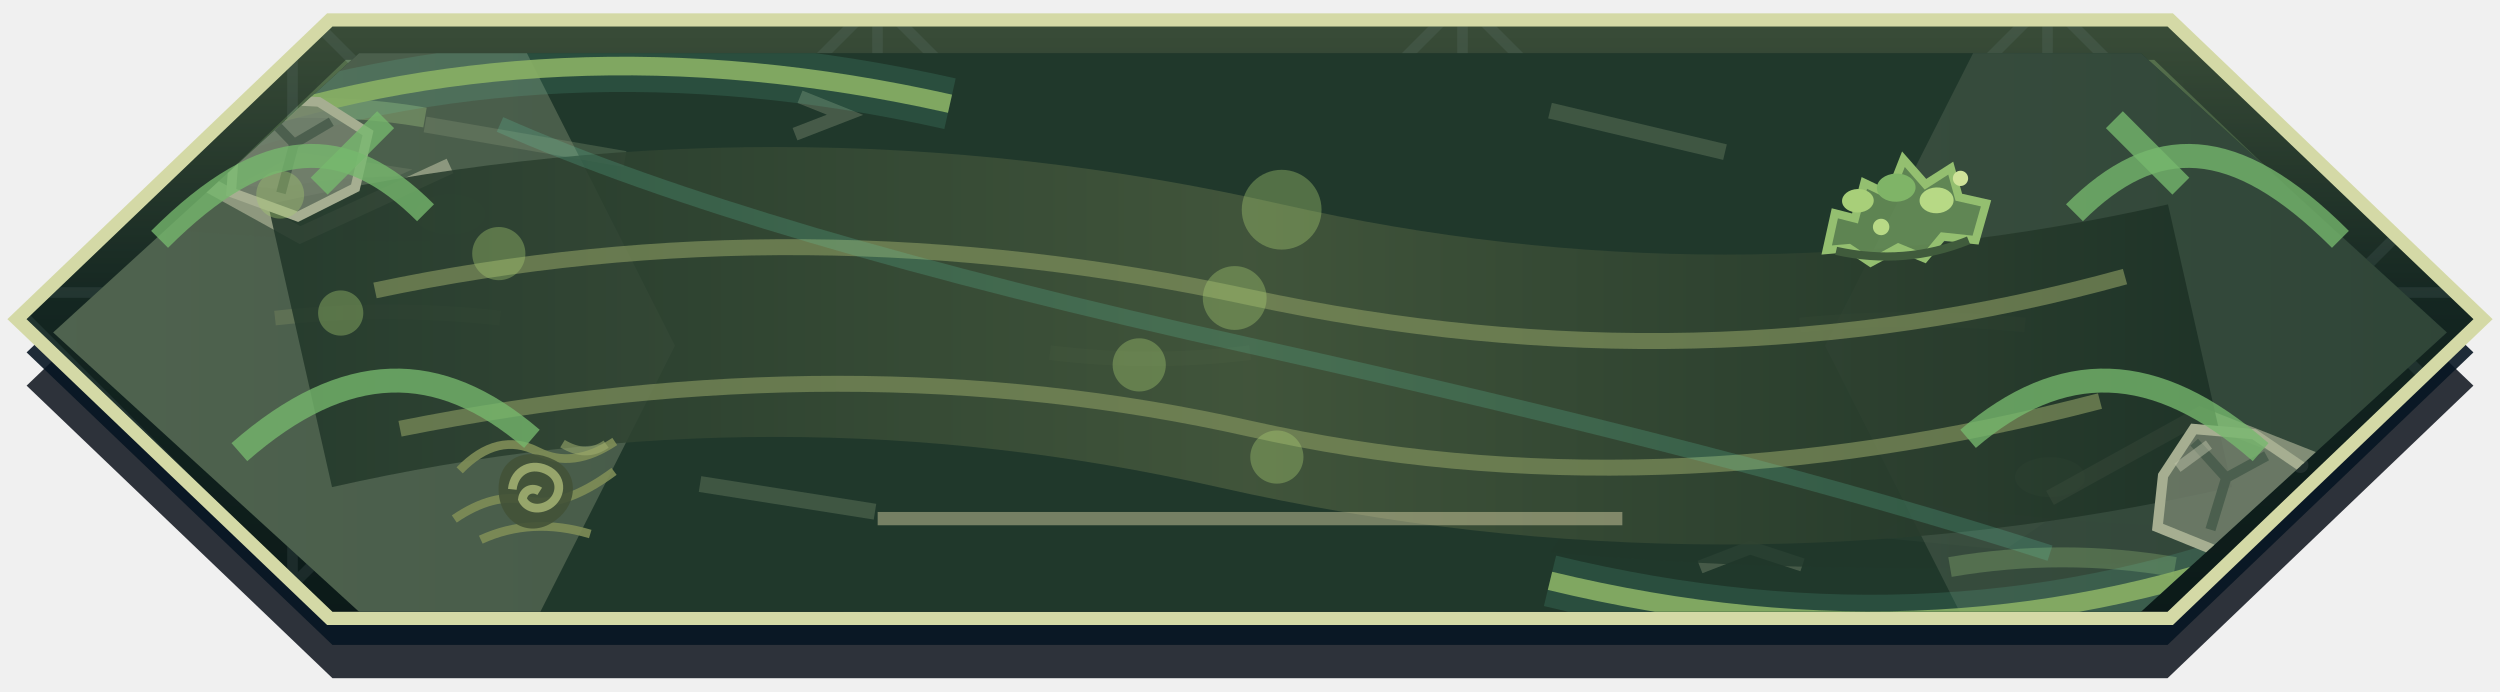
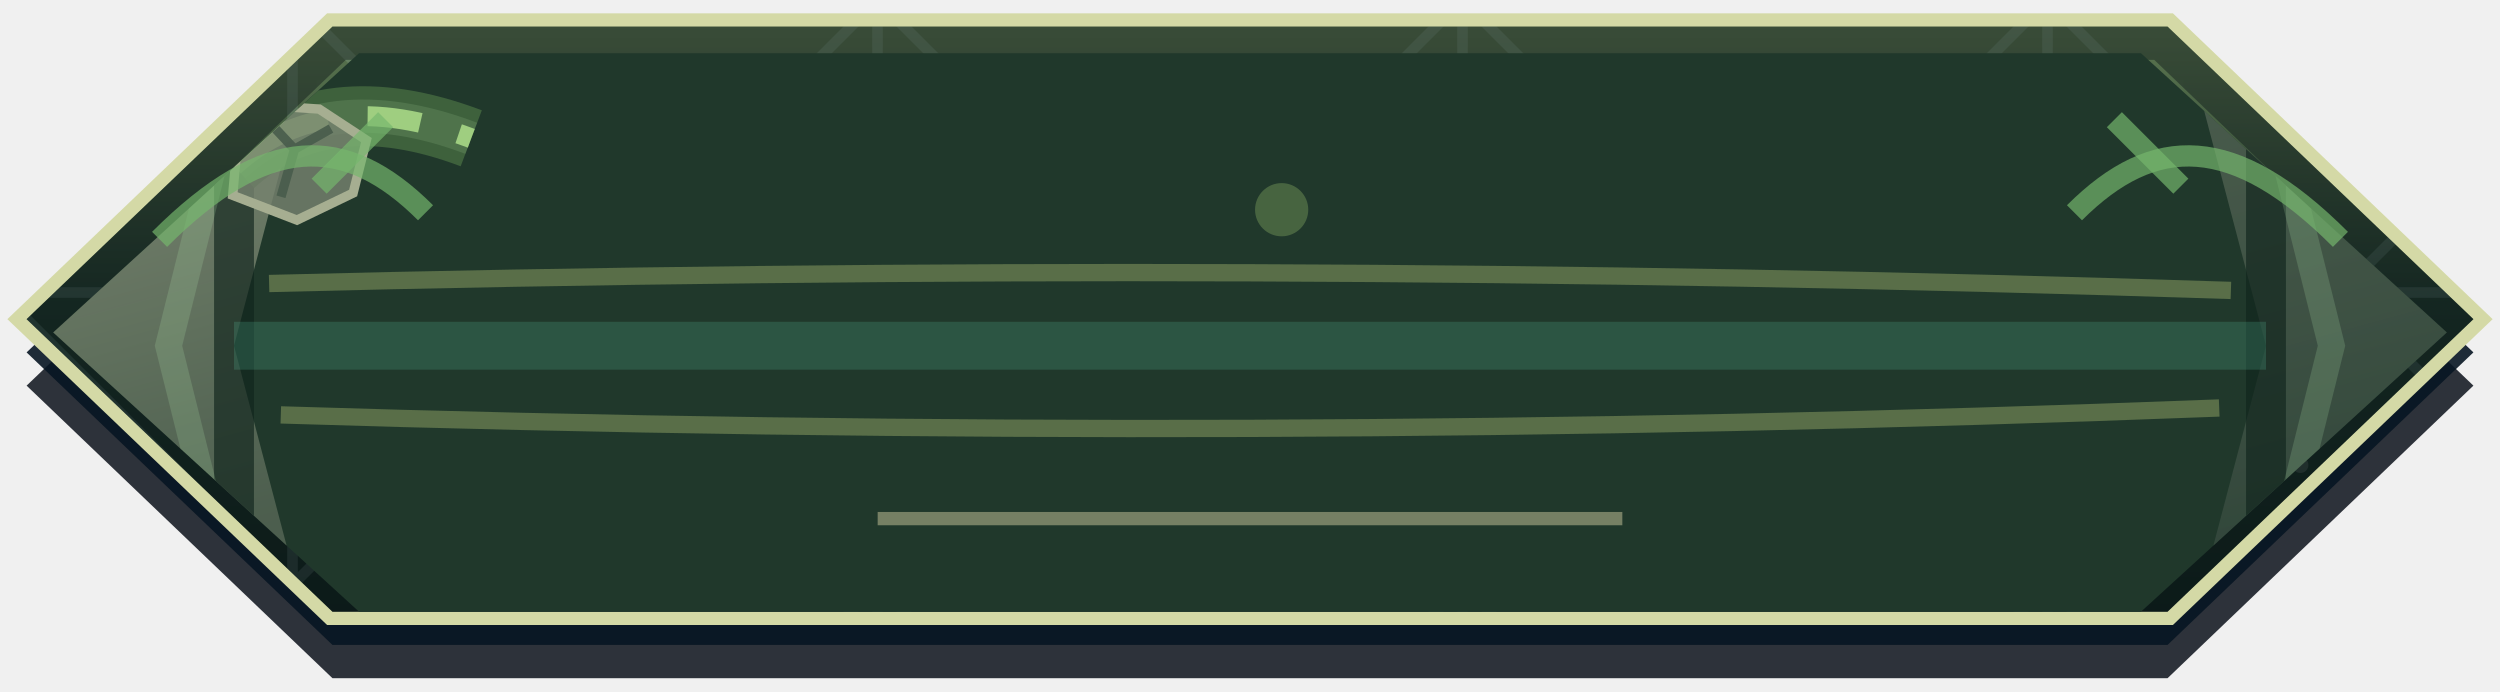
<svg xmlns="http://www.w3.org/2000/svg" width="376" height="104" viewBox="0 0 188 52" role="img" aria-label="M7 secondary-hex-button normal" data-style="m11-enchanted-forest@0.1.0" data-geometry-shape="wide-hexagon" data-corner-radius="2" data-end-cap-depth="23">
  <defs>
    <linearGradient id="m11-secondary-hex-button-188x52-normal-plate" x1="0" y1="0" x2="0" y2="1">
      <stop offset="0" stop-color="#5C7650" />
      <stop offset=".48" stop-color="#20382B" />
      <stop offset="1" stop-color="#13251E" />
    </linearGradient>
    <linearGradient id="m11-secondary-hex-button-188x52-normal-primary" x1="0" y1="0" x2="0" y2="1">
      <stop offset="0" stop-color="#F1E8C8" />
      <stop offset=".45" stop-color="#66D9B2" />
      <stop offset="1" stop-color="#2A856F" />
    </linearGradient>
    <linearGradient id="m11-secondary-hex-button-188x52-normal-energy" x1="0" y1="0" x2="1" y2="0">
      <stop offset="0" stop-color="#B8E0A5" stop-opacity="0" />
      <stop offset=".5" stop-color="#B8E0A5" stop-opacity=".86" />
      <stop offset="1" stop-color="#B8E0A5" stop-opacity="0" />
    </linearGradient>
    <pattern id="m11-secondary-hex-button-188x52-normal-grain" width="28" height="28" patternUnits="userSpaceOnUse">
      <circle cx="5" cy="7" r=".6" fill="#FFFFFF" fill-opacity=".12" />
      <circle cx="20" cy="15" r=".45" fill="#061321" fill-opacity=".2" />
    </pattern>
    <pattern id="m11-secondary-hex-button-188x52-normal-plate-pattern" width="44" height="44" patternUnits="userSpaceOnUse">
      <path d="M0 22H44M22 0V44M0 22L22 0 44 22 22 44Z" fill="none" stroke="#D8FBFF" stroke-opacity=".12" stroke-width=".8" />
    </pattern>
    <mask id="m11-secondary-hex-button-188x52-normal-mask">
      <path d="M25 2H163L186 24L163 46H25L2 24Z" fill="white" />
    </mask>
  </defs>
  <g opacity="1">
    <g id="m11-secondary-hex-button-188x52-normal-outer-shadow" data-layer="outer-shadow" transform="translate(0 5)">
      <path d="M25 2H163L186 24L163 46H25L2 24Z" fill="#020812" opacity=".82" />
    </g>
    <g id="m11-secondary-hex-button-188x52-normal-connected-depth" data-layer="connected-depth" transform="translate(0 2.5)">
      <path d="M25 2H163L186 24L163 46H25L2 24Z" fill="#071522" opacity=".9" />
    </g>
    <g id="m11-secondary-hex-button-188x52-normal-outer-frame" data-layer="outer-frame">
      <path d="M25 2H163L186 24L163 46H25L2 24Z" fill="#071421" stroke="#D4D9A6" stroke-width="2" stroke-linejoin="miter" />
    </g>
    <g id="m11-secondary-hex-button-188x52-normal-inner-plate-fill" data-layer="inner-plate-fill">
      <path d="M25 2H163L186 24L163 46H25L2 24Z" fill="url(#m11-secondary-hex-button-188x52-normal-plate)" />
    </g>
    <g id="m11-secondary-hex-button-188x52-normal-surface-grain" data-layer="surface-grain" data-material-source="m8-ice-grain" mask="url(#m11-secondary-hex-button-188x52-normal-mask)">
      <rect width="188" height="52" fill="url(#m11-secondary-hex-button-188x52-normal-grain)" />
    </g>
    <g id="m11-secondary-hex-button-188x52-normal-surface-pattern" data-layer="surface-pattern" data-material-source="m8-crystal-facet-pattern" mask="url(#m11-secondary-hex-button-188x52-normal-mask)">
      <rect width="188" height="52" fill="url(#m11-secondary-hex-button-188x52-normal-plate-pattern)" />
    </g>
    <g id="m11-secondary-hex-button-188x52-normal-side-bevel-shade" data-layer="side-bevel-shade" mask="url(#m11-secondary-hex-button-188x52-normal-mask)">
      <path d="M25 2H163L186 24L163 46H25L2 24Z" fill="none" stroke="#020812" stroke-opacity=".38" stroke-width="5" />
    </g>
    <g id="m11-secondary-hex-button-188x52-normal-top-bevel-highlight" data-layer="top-bevel-highlight" mask="url(#m11-secondary-hex-button-188x52-normal-mask)">
      <path d="M33 8H155" stroke="#FFFFFF" stroke-opacity=".55" stroke-width="3" stroke-linecap="square" />
    </g>
    <g id="m11-secondary-hex-button-188x52-normal-cold-edge-accent" data-layer="cold-edge-accent" data-material-source="m8-cold-edge-accent" mask="url(#m11-secondary-hex-button-188x52-normal-mask)">
      <rect x="23" y="6" width="142" height="8" fill="url(#m11-secondary-hex-button-188x52-normal-energy)" />
    </g>
    <g id="m11-secondary-hex-button-188x52-normal-ornament-decal" data-layer="ornament-decal" data-material-source="m7-ornament-marks" mask="url(#m11-secondary-hex-button-188x52-normal-mask)">
      <path d="M31 39h16M141 39h16" stroke="#E6FCFF" stroke-opacity=".5" stroke-width="2" />
    </g>
    <g id="m11-secondary-hex-button-material-stack" data-layer="forest-material-stack" data-material-families="weathered-stone,dark-wood,moss-lichen">
      <path d="M27 4H161L184 25L161 46H27L4 25Z" fill="#20382B" />
    </g>
-     <g id="m11-secondary-hex-button-material-detail" data-layer="forest-material-detail" data-material-channels="stone-chips,wood-grain,moss-mask" data-detail-scale="component">
-       <path d="M31.96 9.36l15.04 2.6M116.56 8.32l13.16 3.12M52.64 36.4l13.16 2.08" stroke="#6B8063" stroke-width="1.2" stroke-opacity=".72" />
-     </g>
-     <g id="m11-secondary-hex-button-material-face-depth" data-layer="forest-material-face-depth" data-material-source="shared-face-geometry">
-       <clipPath id="m11-secondary-hex-button-face-clip">
+     <g id="m11-secondary-hex-button-integrated-material-regions" data-layer="forest-integrated-material-regions" data-integration="construction-profile-connected" data-variation-seed="51731" data-density-class="secondary-hex-button" data-cluster-budget="1" data-speckle-budget="1" data-ornament-budget="2" data-profile-stages="3" data-state-contract="stable-living-presence" data-state="normal">
+       <defs>
+         <linearGradient id="m11-secondary-hex-button-stone-construction-depth" x2="1" y2="1">
+           <stop stop-color="#BAC0A1" stop-opacity=".76" />
+           <stop offset=".42" stop-color="#697765" stop-opacity=".72" />
+           <stop offset="1" stop-color="#263C33" stop-opacity=".92" />
+         </linearGradient>
+         <linearGradient id="m11-secondary-hex-button-wood-construction-depth" x2=".8" y2=".2">
+           <stop stop-color="#172B21" />
+           <stop offset=".45" stop-color="#4A5B3D" />
+           <stop offset=".7" stop-color="#293C2C" />
+           <stop offset="1" stop-color="#12251C" />
+         </linearGradient>
+       </defs>
+       <clipPath id="m11-secondary-hex-button-construction-clip">
        <path d="M27 4H161L184 25L161 46H27L4 25Z" />
      </clipPath>
-       <g clip-path="url(#m11-secondary-hex-button-face-clip)">
-         <g data-layer="forest-weathered-stone">
-           <path d="M22.56 11.44l8.46 1.3 -4.7 2.08 -8.46 -0.936ZM144.76 37.96l9.4 1.04 -3.384 2.34 -9.776 -0.936Z" fill="#7C8D70" fill-opacity=".45" />
-           <path d="M60.16 7.28l3.384 1.352 -3.76 1.456M127.84 42.64l3.76 -1.456 3.948 1.3" fill="none" stroke="#9BA687" stroke-width="1" stroke-opacity=".55" />
+       <g clip-path="url(#m11-secondary-hex-button-construction-clip)">
+         <g data-layer="forest-wood-surface-region" data-material-family="wood" data-growth-vector="horizontal-action" data-construction-profile="growth-vector-body,tapered-relief,masked-termination">
+           <path data-layer="forest-wood-growth-body" d="M17.597 26H170.403" stroke="url(#m11-secondary-hex-button-wood-construction-depth)" stroke-width="32.2" stroke-linecap="round" />
+           <path data-layer="forest-wood-relief-bands" d="M20.236 21.32Q94 19.447 167.764 21.84M21.116 31.2Q94 33.487 166.884 30.68" fill="none" stroke="#8A9C61" stroke-width="1.3" stroke-opacity="0.54" />
        </g>
-         <g data-layer="forest-dark-wood-grain">
-           <path d="M20.68 23.92q8.46 -0.936 16.92 0M78.96 26.52q7.52 0.936 15.04 0M135.36 24.44q8.46 -0.832 16.92 0" fill="none" stroke="#72854C" stroke-width="1.1" stroke-opacity=".62" />
+         <g data-layer="forest-stone-surface-region" data-material-family="stone" data-construction-profile="structural-end-plate,contact-occlusion,light-facing-bevel">
+           <path d="M0 0H24.44L17.597 26 24.44 52H0ZM188 0H163.56L170.403 26 163.56 52H188Z" fill="url(#m11-secondary-hex-button-stone-construction-depth)" fill-opacity="0.86" />
+           <path data-layer="forest-stone-contact-occlusion" d="M17.597 9.36V42.64M170.403 9.36V42.64" stroke="#10241C" stroke-width="3" stroke-opacity=".65" />
+           <path data-layer="forest-stone-light-facing-bevel" d="M0 1H24.44M163.56 1H188" stroke="#D9D9B2" stroke-width="1.5" stroke-opacity="0.42" />
        </g>
-         <g data-layer="forest-moss-growth-mask" fill="#9BCB78" fill-opacity=".48">
-           <ellipse cx="33.84" cy="16.12" rx="2.632" ry="1.5" />
-           <ellipse cx="154.16" cy="35.88" rx="2.632" ry="1.5" />
+         <g data-layer="forest-moss-surface-region" data-material-family="moss" data-substrate="stone-wood-end-seam" data-construction-profile="anchored-substrate,irregular-transition,receiver-tint">
+           <path data-layer="forest-moss-substrate" d="M17.597 12.48Q24.44 6.24 35.438 10.4" fill="none" stroke="#3E613C" stroke-width="4.5" />
+           <path data-layer="forest-moss-coverage-transition" d="M17.597 12.48Q24.44 6.24 35.438 10.4" fill="none" stroke="#9AC979" stroke-width="1.5" stroke-dasharray="8 3 4 3" />
+         </g>
+         <g data-layer="forest-living-light-surface-response" data-material-family="living-light" data-light-response="state-bound-material-receivers" data-receiver-opacity="0.18" data-edge-opacity="0.18">
+           <path data-layer="forest-wood-light-receiver" d="M17.597 26H170.403" fill="none" stroke="#66D9B2" stroke-width="3.6" stroke-opacity="0.18" />
+           <path data-layer="forest-edge-light-receiver" d="M17.597 6.24L12.67 26 17.597 45.76M170.403 6.24L175.33 26 170.403 45.76" fill="none" stroke="#B8F0B2" stroke-width="2" stroke-opacity="0.18" />
+           <path data-layer="forest-moss-light-receiver" d="M17.597 12.48Q24.44 6.24 35.438 10.4" fill="none" stroke="#C4F3B7" stroke-width="2.5" stroke-opacity="0.13" />
        </g>
      </g>
    </g>
-     <g id="m11-secondary-hex-button-material-restraint" data-layer="forest-material-restraint" data-restraint="edge-anchored-low-opacity">
-       <clipPath id="m11-secondary-hex-button-restraint-clip">
-         <path d="M27 4H161L184 25L161 46H27L4 25Z" />
-       </clipPath>
-       <g clip-path="url(#m11-secondary-hex-button-restraint-clip)">
-         <path d="M0 0H188V52H0Z" fill="#20382B" fill-opacity=".42" />
-         <g data-layer="forest-moss-edge-anchor" fill="#20382B" fill-opacity=".78">
-           <path d="M18.8 14.56q11.28 -2.6 24.44 0q9.4 2.08 20.68 -.01l-5.64 2.6q-26.32 2.08 -47 -.02Z" />
-           <path d="M118.44 38.48q15.04 -3.12 31.96 -.01q15.04 2.08 26.32 -.03l-3.76 3.12q-30.08 2.34 -56.4 -.01Z" />
-         </g>
-         <path d="M15.04 8.84q8.46 -1.456 16.92 0M146.64 42.64q8.46 -1.456 16.92 0" fill="none" stroke="#9BCB78" stroke-width="1.5" stroke-opacity=".42" />
-       </g>
-     </g>
-     <g id="m11-secondary-hex-button-integrated-material-regions" data-layer="forest-integrated-material-regions" data-integration="edge-anchored-connected" data-variation-seed="51731">
-       <defs>
-         <linearGradient id="m11-secondary-hex-button-stone-depth" x2="1">
-           <stop stop-color="#9BA687" stop-opacity=".68" />
-           <stop offset="1" stop-color="#425548" stop-opacity=".72" />
-         </linearGradient>
-         <linearGradient id="m11-secondary-hex-button-wood-depth" x2="1">
-           <stop stop-color="#22372A" />
-           <stop offset=".5" stop-color="#45583D" />
-           <stop offset="1" stop-color="#1C3025" />
-         </linearGradient>
-       </defs>
-       <clipPath id="m11-secondary-hex-button-integrated-surface-clip">
-         <path d="M27 4H161L184 25L161 46H27L4 25Z" />
-       </clipPath>
-       <g clip-path="url(#m11-secondary-hex-button-integrated-surface-clip)">
-         <g data-layer="forest-stone-surface-region" data-material-family="stone" data-depth-response="faceted-edge-plates">
-           <path d="M0 0H37.6L50.76 26 37.6 52H0ZM188 0H150.4L137.24 26 150.4 52H188Z" fill="url(#m11-secondary-hex-button-stone-depth)" fill-opacity=".58" />
-           <path d="M9.4 10.4l13.16 7.28 11.28-5.2M154.16 37.44l11.28-6.24 13.16 5.2" fill="none" stroke="#C2C7A8" stroke-width="1.2" stroke-opacity=".55" />
-         </g>
-         <g data-layer="forest-wood-surface-region" data-material-family="wood" data-depth-response="recessed-grain-band">
-           <path d="M22.56 26Q58.28 17.911 94 26T165.44 26" fill="none" stroke="url(#m11-secondary-hex-button-wood-depth)" stroke-width="21.8" stroke-opacity=".88" />
-           <path d="M28.2 21.84Q60.16 15.08 94 22.36T159.8 20.8M30.08 32.24Q63.92 25.48 94 32.24T157.92 30.16" fill="none" stroke="#84945F" stroke-width="1.2" stroke-opacity=".66" />
-         </g>
-         <g data-layer="forest-moss-surface-region" data-material-family="moss" data-depth-response="edge-growth-light-catch">
-           <path d="M15.04 10.4Q41.36 1.04 71.44 7.8M116.56 43.68Q146.64 50.96 172.96 40.56" fill="none" stroke="#66D9B2" stroke-width="3.9" stroke-opacity=".14" />
-           <path d="M15.04 10.4Q41.36 1.04 71.44 7.8M116.56 43.68Q146.64 50.96 172.96 40.56" fill="none" stroke="#88AF64" stroke-width="1.4" stroke-opacity=".92" />
-         </g>
-         <g data-layer="forest-living-light-surface-response" data-material-family="living-light" data-light-response="root-linked-local">
-           <path d="M94 26Q56.4 17.68 37.6 9.36M94 26Q131.6 34.32 154.16 41.6" fill="none" stroke="#66D9B2" stroke-width="1.2" stroke-opacity=".2" />
-         </g>
-       </g>
-     </g>
-     <g id="m11-secondary-hex-button-authored-material-clusters" data-layer="forest-authored-material-clusters" data-material-families="stone,wood,moss" data-variation-seed="51731" data-cluster-count="4" data-cluster-scale="component" data-placement="component-aware">
+     <g id="m11-secondary-hex-button-authored-material-clusters" data-layer="forest-authored-material-clusters" data-material-families="stone,wood,moss" data-variation-seed="51731" data-cluster-count="1" data-cluster-scale="component" data-placement="construction-anchor-budgeted">
      <clipPath id="m11-secondary-hex-button-cluster-clip">
        <path d="M27 4H161L184 25L161 46H27L4 25Z" />
      </clipPath>
      <g clip-path="url(#m11-secondary-hex-button-cluster-clip)">
-         <g data-layer="forest-authored-cluster" data-cluster-kind="stone-chip" transform="translate(22.7 11.7) rotate(-4)">
-           <g data-layer="forest-stone-chip-cluster" data-material-family="stone" transform="scale(1.037)">
-             <path d="M-4.8-1.2l2.2-3.1 4.1.5 3.4 2.5-1.2 3.9-4.3 1.8-4.7-2.1Z" fill="#75816E" fill-opacity=".82" stroke="#A6AE91" stroke-width="0.70" />
-             <path d="M-2.6-3.4l2.1 2.5 2.8-1.4M-.5-.9l-1.2 3.5" fill="none" stroke="#495C4C" stroke-width="0.70" stroke-opacity=".9" />
-             <path d="M-3.8-1.7l2.2-1.5" stroke="#C0C5A9" stroke-width="0.70" stroke-opacity=".48" />
-           </g>
-         </g>
-         <g data-layer="forest-authored-cluster" data-cluster-kind="wood-knot" transform="translate(40.2 36.3) rotate(-1)">
-           <g data-layer="forest-wood-knot-cluster" data-material-family="wood" transform="scale(0.936)">
-             <path d="M-6.5 2.8q3.2-2.1 5.8-1.4 2.9.8 7.1-2.2M-6-1.1q3.1-3.1 6.3-1.4 2.8 1.5 6.2-.7M-4.4 4.5q4.1-1.8 8.8-.3" fill="none" stroke="#7F8D57" stroke-width="0.70" stroke-opacity=".9" />
-             <path d="M-2.9.7c-.1-2.7 2.2-3.7 4.5-2.5 2 1 1.9 3.5.1 4.8-2.1 1.6-4.5.2-4.6-2.3Z" fill="#435238" fill-opacity=".9" />
-             <path d="M-1.8.5c.2-1.6 1.7-2.2 3-1.4 1.1.7.9 2.1-.1 2.7-.9.5-1.8.2-2.1-.5.1-.7.8-1 1.4-.6" fill="none" stroke="#A0AE70" stroke-width="0.70" stroke-opacity=".9" />
-             <path d="M2.3-3.1q1.9 1.2 3.5.1" fill="none" stroke="#A0AE70" stroke-width="0.70" stroke-opacity=".55" />
-           </g>
-         </g>
-         <g data-layer="forest-authored-cluster" data-cluster-kind="moss-lichen" transform="translate(143.0 15.6) rotate(-2)">
-           <g data-layer="forest-moss-lichen-cluster" data-material-family="moss" transform="scale(0.883)">
-             <path d="M-6.5 3.4l.8-3.1 1.7.5.9-3 2.1 1.1 1.3-3 1.8 2.2 2.2-1.3.6 2.5 2.3.6-1 3.1-2.8-.4-1.6 1.8-2.2-1-2.4 1.2-1.8-1.3Z" fill="#668E58" fill-opacity=".88" stroke="#94BF70" stroke-width="0.70" />
-             <ellipse cx="-3.7" cy="-.7" rx="1.35" ry="1" fill="#A8CF79" />
-             <ellipse cx="-.4" cy="-1.7" rx="1.65" ry="1.2" fill="#7FB467" />
-             <ellipse cx="3" cy="-.5" rx="1.45" ry="1.1" fill="#B7D985" />
-             <circle cx="5.1" cy="-2.3" r=".65" fill="#D0E39A" />
-             <circle cx="-1.8" cy="1.6" r=".7" fill="#B8D986" />
-             <path d="M-5.7 3.5q5.8 1.5 11.3-.5" fill="none" stroke="#405B3C" stroke-width="0.70" />
-           </g>
-         </g>
-         <g data-layer="forest-authored-cluster" data-cluster-kind="stone-chip" transform="translate(168.0 36.9) rotate(-2)">
-           <g data-layer="forest-stone-chip-cluster" data-material-family="stone" transform="scale(1.103)">
+         <g data-layer="forest-authored-cluster" data-cluster-kind="stone-chip" transform="translate(22.7 12.1) rotate(-3)">
+           <g data-layer="forest-stone-chip-cluster" data-material-family="stone" transform="scale(1.006)">
            <path d="M-4.8-1.2l2.2-3.1 4.1.5 3.4 2.5-1.2 3.9-4.3 1.8-4.7-2.1Z" fill="#75816E" fill-opacity=".82" stroke="#A6AE91" stroke-width="0.70" />
            <path d="M-2.6-3.4l2.1 2.5 2.8-1.4M-.5-.9l-1.2 3.5" fill="none" stroke="#495C4C" stroke-width="0.70" stroke-opacity=".9" />
            <path d="M-3.8-1.7l2.2-1.5" stroke="#C0C5A9" stroke-width="0.70" stroke-opacity=".48" />
          </g>
        </g>
      </g>
    </g>
-     <g id="m11-secondary-hex-button-moss-variation" data-layer="forest-variation" data-variation-seed="51731" data-variation-baseline="false" fill="#A6CC72" fill-opacity=".38">
-       <circle cx="96.38" cy="15.77" r="3.0" />
-       <circle cx="92.85" cy="22.41" r="2.4" />
-       <circle cx="21.07" cy="14.64" r="1.8" />
-       <circle cx="37.51" cy="19.07" r="2.0" />
-       <circle cx="85.67" cy="27.44" r="2.0" />
-       <circle cx="96.02" cy="34.37" r="2.0" />
-       <circle cx="25.62" cy="23.54" r="1.7" />
+     <g id="m11-secondary-hex-button-moss-variation" data-layer="forest-variation" data-variation-seed="51731" data-variation-baseline="false" data-speckle-count="1" fill="#A6CC72" fill-opacity=".3">
+       <circle cx="96.38" cy="15.77" r="2.0" />
    </g>
-     <g id="m11-secondary-hex-button-leaf-vine-ornament" data-layer="forest-ornament" data-ornament="leaf-vine" data-ornament-count="4" fill="none" stroke="#76B86D" stroke-opacity=".78" stroke-width="1.8">
-       <path d="M12 18c8-8 14-8 20-2M176 18c-8-8-14-8-20-2M18 34c8-7 15-7 22-1M170 34c-8-7-15-7-22-1" />
+     <g id="m11-secondary-hex-button-leaf-vine-ornament" data-layer="forest-ornament" data-ornament="leaf-vine" data-ornament-count="2" fill="none" stroke="#76B86D" stroke-opacity=".68" stroke-width="1.6">
+       <path d="M12 18c8-8 14-8 20-2M176 18c-8-8-14-8-20-2" />
      <path d="M24 14l5-5M164 14l-5-5" />
    </g>
    <g id="m11-secondary-hex-button-parchment-typography" data-layer="forest-typography" data-typography-preset="m11-parchment-sage-action" data-semantic-text="required">
      <path d="M66 39h56" stroke="#EDE3B4" stroke-opacity=".42" />
    </g>
    <g id="m11-enchanted-forest-secondary-hex-button-content" data-layer="content" data-slot="editable-secondary-hex-button-content" data-safe-x="37" data-safe-y="8" data-safe-width="114" data-safe-height="34" />
  </g>
</svg>
